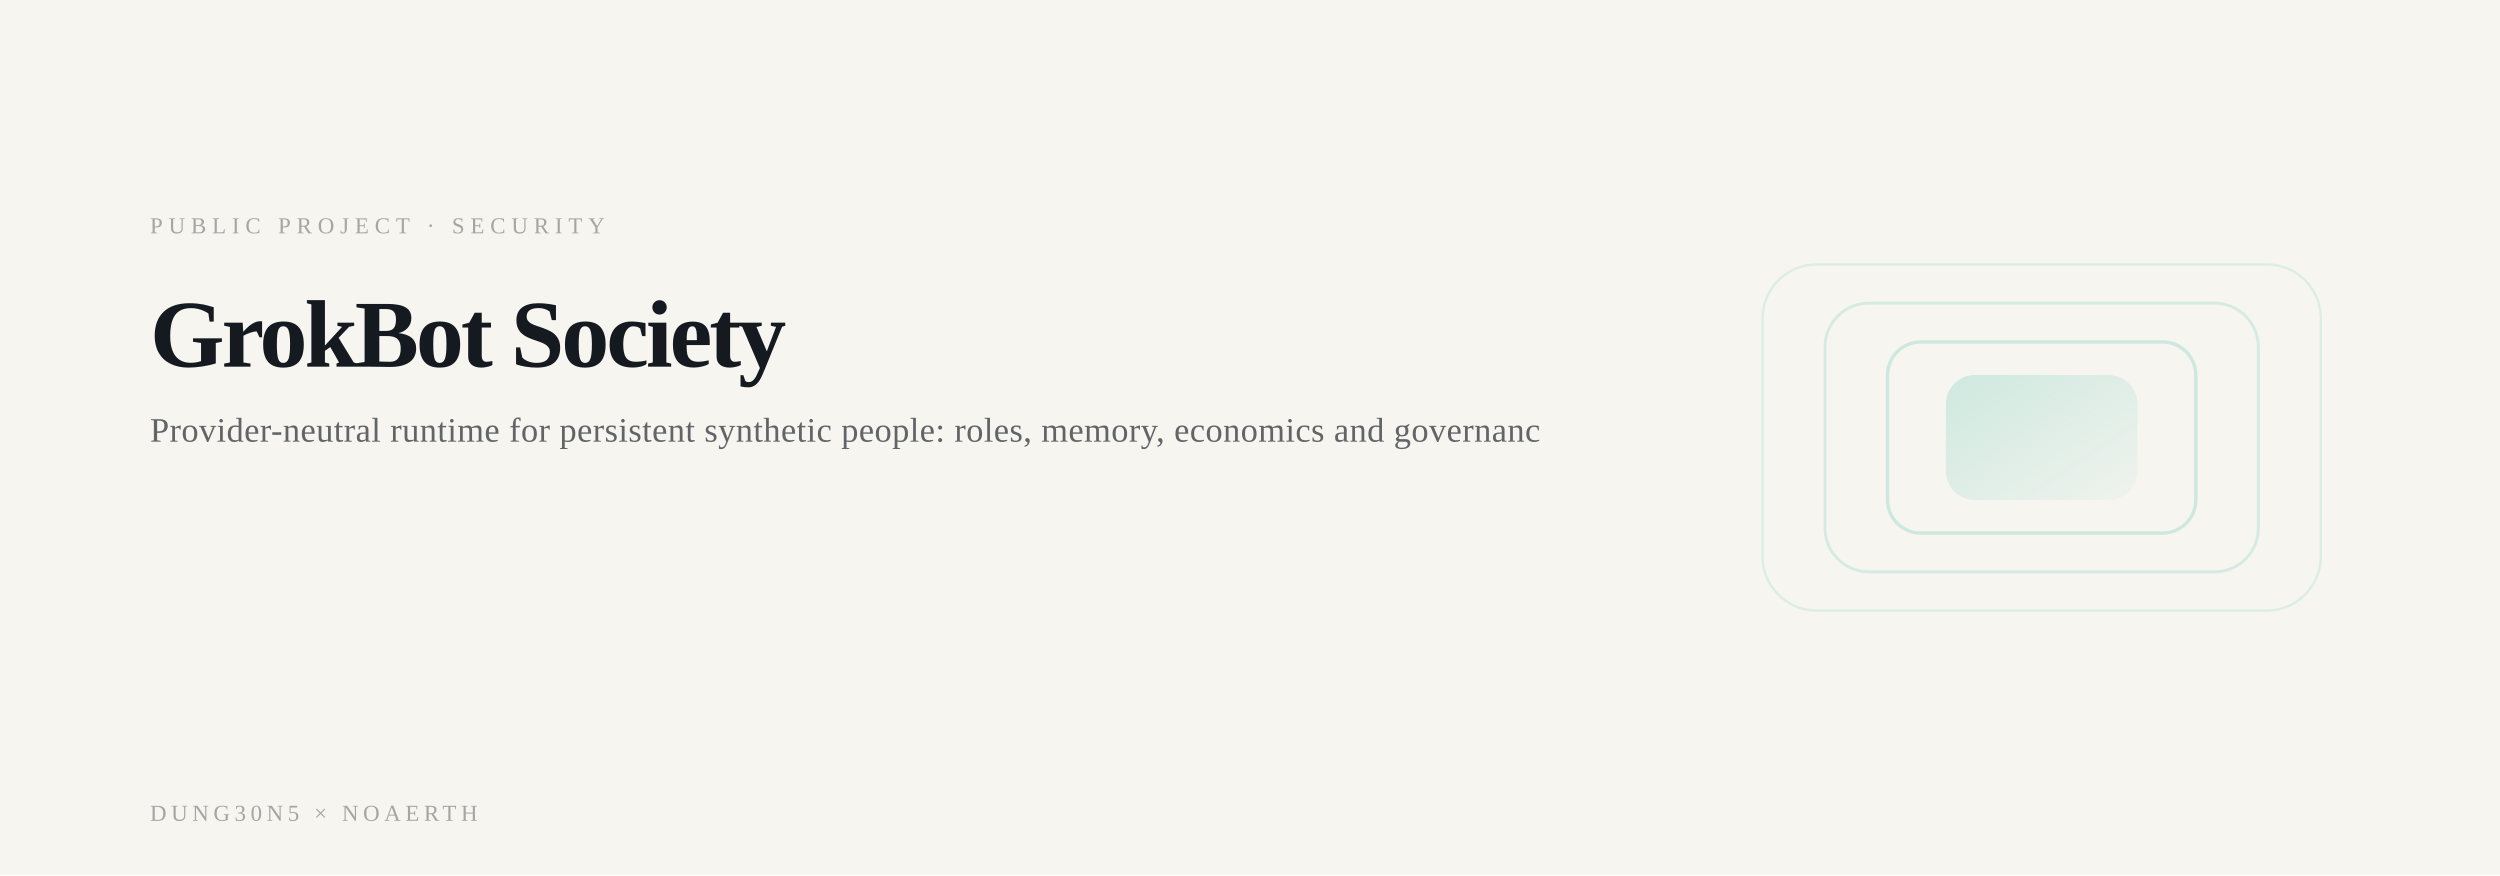
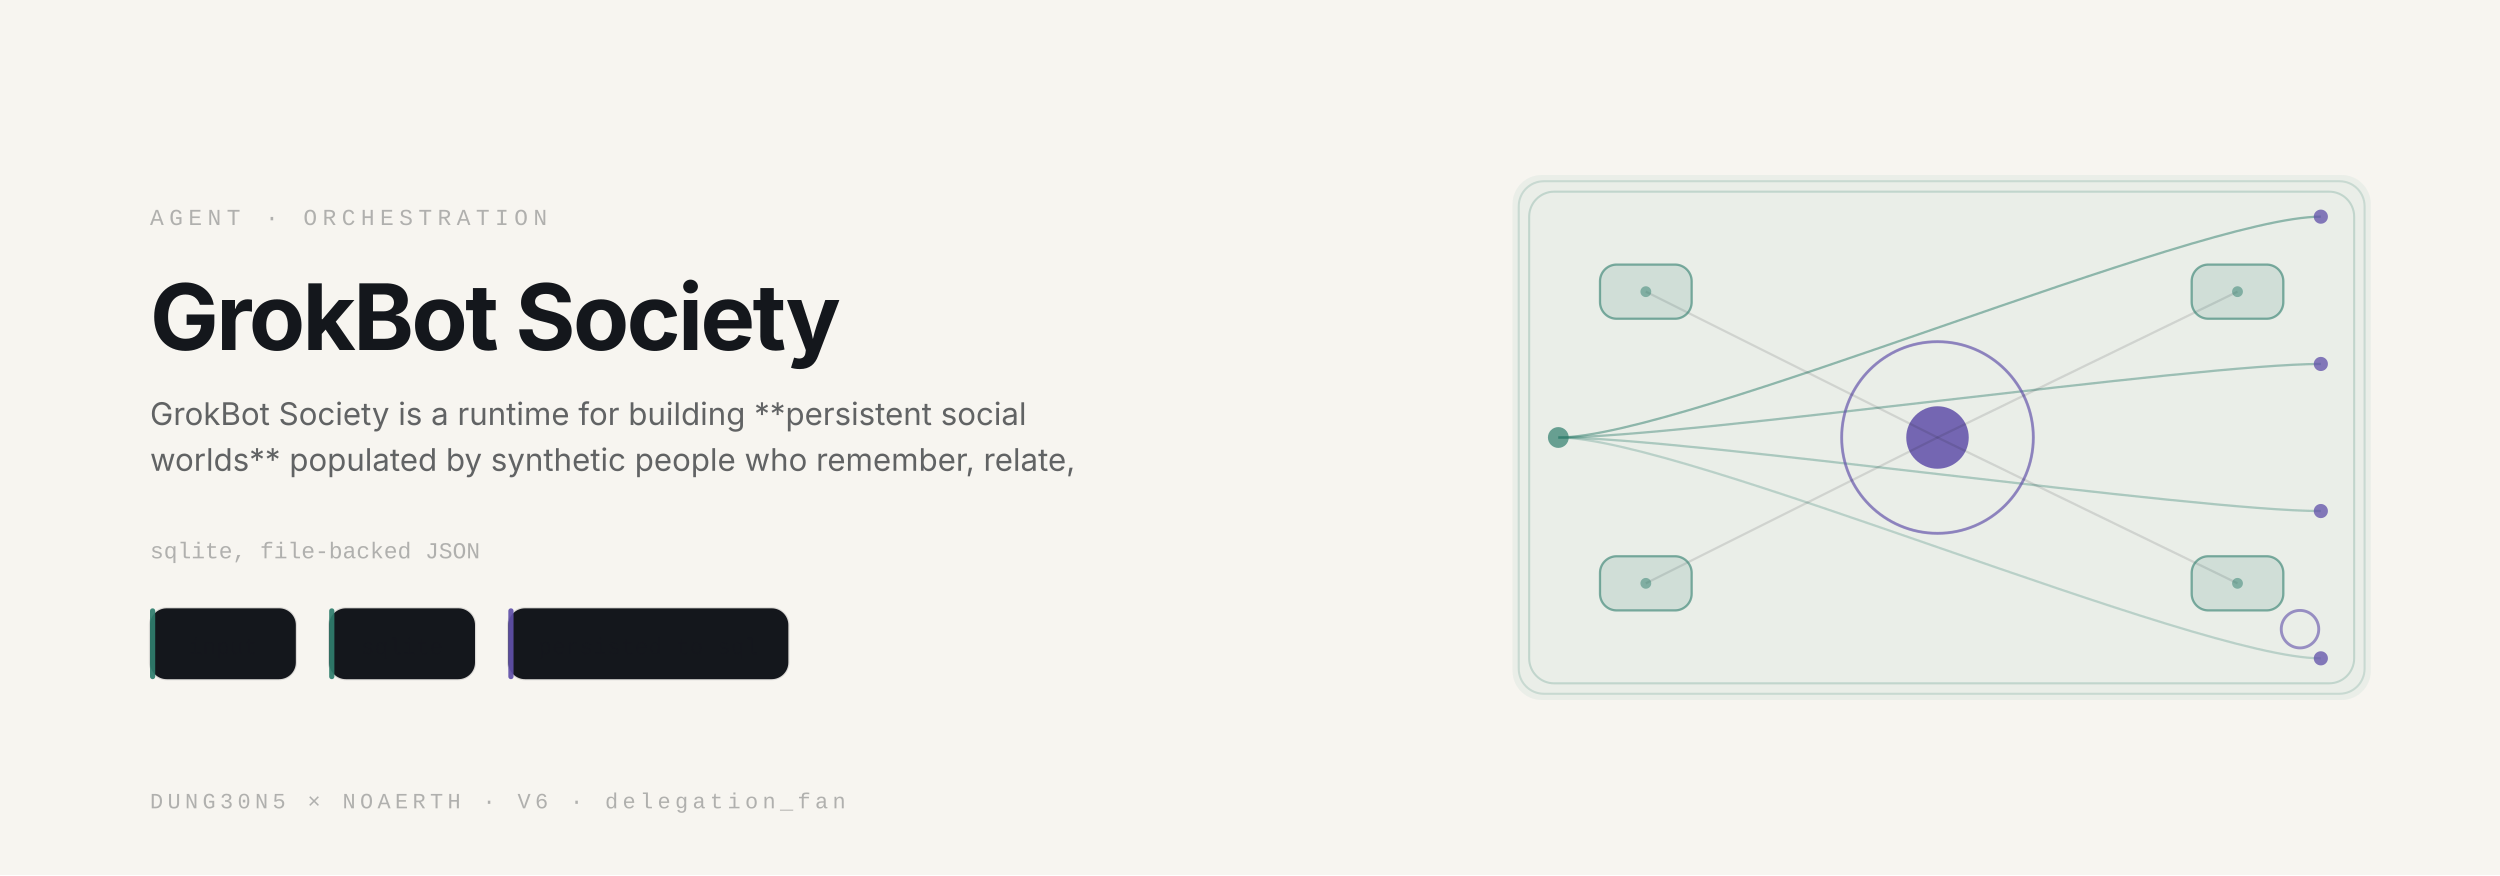
- <svg xmlns="http://www.w3.org/2000/svg" viewBox="0 0 1200 420" width="1200" height="420" role="img" aria-label="GrokBot Society: lattice with partial connectivity. Motion depicts peers exchange state and converge.">
-   <defs>
-     <linearGradient id="hero-grokbot-society-light-a" x1="0" y1="0" x2="1" y2="1">
-       <stop offset="0" stop-color="#7fd1c1" stop-opacity="0.85" />
-       <stop offset="1" stop-color="#7fd1c1" stop-opacity="0.15" />
-     </linearGradient>
-   </defs>
+ <svg xmlns="http://www.w3.org/2000/svg" viewBox="0 0 1200 420" width="1200" height="420" role="img" aria-label="GrokBot Society: input → sqlite → persisted to sqlite">
  <rect width="1200" height="420" fill="#f7f5f0" />
-   <rect x="906" y="164.12" width="148" height="91.76" rx="16" fill="none" stroke="#7fd1c1" stroke-width="1.60" opacity="0.36" />
-   <rect x="876" y="145.52" width="208" height="128.96" rx="21" fill="none" stroke="#7fd1c1" stroke-width="1.38" opacity="0.29" />
-   <rect x="846" y="126.92" width="268" height="166.16" rx="26" fill="none" stroke="#7fd1c1" stroke-width="1.16" opacity="0.23" />
-   <rect x="934" y="180" width="92" height="60" rx="14" fill="url(#hero-grokbot-society-light-a)" opacity="0.40" />
-   <text x="72" y="112" fill="#141a205c" font-size="11" letter-spacing="2.8">PUBLIC PROJECT · SECURITY</text>
-   <text x="72" y="176" fill="#141a20" font-size="46" font-weight="660" letter-spacing="-1.4">GrokBot Society</text>
-   <text x="72" y="212" fill="#141a20a8" font-size="16.5" letter-spacing="0.2">Provider-neutral runtime for persistent synthetic people: roles, memory, economics and governanc</text>
-   <rect x="72" y="266" width="106" height="40" rx="9" fill="#141a20" fill-opacity="0.05" stroke="#f4efe424" stroke-width="1.1" opacity="0">
-     <animate attributeName="opacity" from="0" to="1" dur="0.5s" begin="0.50s" fill="freeze" />
-   </rect>
-   <rect x="72" y="266" width="2.5" height="40" rx="1.2" fill="#7fd1c1" opacity="0">
-     <animate attributeName="opacity" from="0" to="0.9" dur="0.5s" begin="0.50s" fill="freeze" />
-   </rect>
-   <text x="125" y="291" fill="#141a20" font-size="11.5" text-anchor="middle" font-family="ui-monospace,SFMono-Regular,Menlo,monospace" opacity="0">request<animate attributeName="opacity" from="0" to="1" dur="0.5s" begin="0.65s" fill="freeze" />
-   </text>
-   <rect x="194" y="266" width="106" height="40" rx="9" fill="#141a20" fill-opacity="0.05" stroke="#f4efe424" stroke-width="1.1" opacity="0">
-     <animate attributeName="opacity" from="0" to="1" dur="0.5s" begin="1.00s" fill="freeze" />
-   </rect>
-   <rect x="194" y="266" width="2.5" height="40" rx="1.2" fill="#7fd1c1" opacity="0">
-     <animate attributeName="opacity" from="0" to="0.9" dur="0.5s" begin="1.00s" fill="freeze" />
-   </rect>
-   <text x="247" y="291" fill="#141a20" font-size="11.5" text-anchor="middle" font-family="ui-monospace,SFMono-Regular,Menlo,monospace" opacity="0">peer exchange<animate attributeName="opacity" from="0" to="1" dur="0.5s" begin="1.15s" fill="freeze" />
-   </text>
-   <rect x="316" y="266" width="106" height="40" rx="9" fill="#141a20" fill-opacity="0.05" stroke="#f4efe424" stroke-width="1.1" opacity="0">
-     <animate attributeName="opacity" from="0" to="1" dur="0.5s" begin="1.50s" fill="freeze" />
-   </rect>
-   <rect x="316" y="266" width="2.5" height="40" rx="1.2" fill="#7fd1c1" opacity="0">
-     <animate attributeName="opacity" from="0" to="0.9" dur="0.5s" begin="1.50s" fill="freeze" />
-   </rect>
-   <text x="369" y="291" fill="#141a20" font-size="11.5" text-anchor="middle" font-family="ui-monospace,SFMono-Regular,Menlo,monospace" opacity="0">attest<animate attributeName="opacity" from="0" to="1" dur="0.5s" begin="1.65s" fill="freeze" />
-   </text>
-   <rect x="438" y="266" width="106" height="40" rx="9" fill="#141a20" fill-opacity="0.05" stroke="#f4efe424" stroke-width="1.1" opacity="0">
-     <animate attributeName="opacity" from="0" to="1" dur="0.5s" begin="2.00s" fill="freeze" />
-   </rect>
-   <rect x="438" y="266" width="2.5" height="40" rx="1.2" fill="#e7c27a" opacity="0">
-     <animate attributeName="opacity" from="0" to="0.9" dur="0.5s" begin="2.00s" fill="freeze" />
-   </rect>
-   <text x="491" y="291" fill="#141a20" font-size="11.5" text-anchor="middle" font-family="ui-monospace,SFMono-Regular,Menlo,monospace" opacity="0">accept<animate attributeName="opacity" from="0" to="1" dur="0.5s" begin="2.15s" fill="freeze" />
-   </text>
-   <text x="72" y="394" fill="#141a205c" font-size="11" letter-spacing="2.2">DUNG30N5 × NOAERTH</text>
+   <text x="72" y="108" font-family="ui-monospace, SFMono-Regular, Menlo, Monaco, Consolas, 'Liberation Mono', monospace" font-size="11" letter-spacing="2.6" fill="#14171c4f">AGENT · ORCHESTRATION</text>
+   <text x="72" y="168" font-family="-apple-system, BlinkMacSystemFont, 'Segoe UI', Inter, Helvetica, Arial, sans-serif" font-size="44" font-weight="660" letter-spacing="-1.2" fill="#14171c">GrokBot Society</text>
+   <text x="72" y="204" font-family="-apple-system, BlinkMacSystemFont, 'Segoe UI', Inter, Helvetica, Arial, sans-serif" font-size="15" fill="#14171ca8">GrokBot Society is a runtime for building **persistent social</text>
+   <text x="72" y="226" font-family="-apple-system, BlinkMacSystemFont, 'Segoe UI', Inter, Helvetica, Arial, sans-serif" font-size="15" fill="#14171ca8">worlds** populated by synthetic people who remember, relate,</text>
+   <text x="72" y="268" font-family="ui-monospace, SFMono-Regular, Menlo, Monaco, Consolas, 'Liberation Mono', monospace" font-size="11" fill="#14171c4f">sqlite, file-backed JSON</text>
+   <rect x="72.0" y="292.0" width="70.0" height="34.0" rx="8" fill="#14171c" stroke="#14171c1f" stroke-width="1.1" />
+   <rect x="72.0" y="292.0" width="2.5" height="34.0" rx="1.2" fill="#2f7d6c" opacity="0.92" />
+   <text x="107.0" y="314" font-family="ui-monospace, SFMono-Regular, Menlo, Monaco, Consolas, 'Liberation Mono', monospace" font-size="11" fill="#14171c" fill-opacity="0.82" text-anchor="middle">input</text>
+   <rect x="158.0" y="292.0" width="70.0" height="34.0" rx="8" fill="#14171c" stroke="#14171c1f" stroke-width="1.1" />
+   <rect x="158.0" y="292.0" width="2.5" height="34.0" rx="1.2" fill="#2f7d6c" opacity="0.92" />
+   <text x="193.0" y="314" font-family="ui-monospace, SFMono-Regular, Menlo, Monaco, Consolas, 'Liberation Mono', monospace" font-size="11" fill="#14171c" fill-opacity="0.82" text-anchor="middle">sqlite</text>
+   <rect x="244.0" y="292.0" width="134.4" height="34.0" rx="8" fill="#14171c" stroke="#14171c1f" stroke-width="1.1" />
+   <rect x="244.0" y="292.0" width="2.5" height="34.0" rx="1.2" fill="#5f4fa8" opacity="0.92" />
+   <text x="311.2" y="314" font-family="ui-monospace, SFMono-Regular, Menlo, Monaco, Consolas, 'Liberation Mono', monospace" font-size="11" fill="#14171c" fill-opacity="0.82" text-anchor="middle">persisted to sql</text>
+   <rect x="726.0" y="84.0" width="412.0" height="252.0" rx="14" fill="#2f7d6c" fill-opacity="0.06" />
+   <rect x="729.0" y="87.0" width="406.0" height="246.0" rx="12" fill="none" stroke="#2f7d6c" stroke-width="1" stroke-opacity="0.18" />
+   <circle cx="748.0" cy="210.0" r="5" fill="#2f7d6c" opacity="0.7" />
+   <path d="M748.0 210.0 C808.0 210.0 1054.0 104.0 1114.0 104.0" fill="none" stroke="#2f7d6c" stroke-width="1.1" opacity="0.50" />
+   <circle cx="1114.0" cy="104.0" r="3.4" fill="#5f4fa8" opacity="0.75" />
+   <path d="M748.0 210.0 C808.0 210.0 1054.0 174.7 1114.0 174.7" fill="none" stroke="#2f7d6c" stroke-width="1.1" opacity="0.42" />
+   <circle cx="1114.0" cy="174.7" r="3.4" fill="#5f4fa8" opacity="0.75" />
+   <path d="M748.0 210.0 C808.0 210.0 1054.0 245.3 1114.0 245.3" fill="none" stroke="#2f7d6c" stroke-width="1.1" opacity="0.34" />
+   <circle cx="1114.0" cy="245.3" r="3.4" fill="#5f4fa8" opacity="0.75" />
+   <path d="M748.0 210.0 C808.0 210.0 1054.0 316.0 1114.0 316.0" fill="none" stroke="#2f7d6c" stroke-width="1.1" opacity="0.26" />
+   <circle cx="1114.0" cy="316.0" r="3.4" fill="#5f4fa8" opacity="0.75" />
+   <rect x="734.0" y="92.0" width="396.0" height="236.0" rx="12" fill="none" stroke="#2f7d6c" stroke-width="1" stroke-opacity="0.22" />
+   <circle cx="1104.0" cy="302.0" r="9" fill="none" stroke="#5f4fa8" stroke-width="1.4" opacity="0.6" />
+   <circle cx="930" cy="210" r="46" fill="none" stroke="#5f4fa8" stroke-width="1.4" opacity="0.55" />
+   <circle cx="930" cy="210" r="15" fill="#5f4fa8" opacity="0.85" />
+   <circle cx="930.0" cy="210.0" r="46.0" fill="none" stroke="#5f4fa8" stroke-width="1.1" opacity="0.28" />
+   <line x1="790" y1="140" x2="930" y2="210" stroke="#14171c1f" stroke-width="1.1" />
+   <circle cx="790.0" cy="140.0" r="2.6" fill="#2f7d6c" opacity="0.5" />
+   <rect x="768" y="127" width="44" height="26" rx="8" fill="#2f7d6c" fill-opacity="0.14" stroke="#2f7d6c" stroke-width="1.1" stroke-opacity="0.6" opacity="1" />
+   <line x1="1074" y1="140" x2="930" y2="210" stroke="#14171c1f" stroke-width="1.1" />
+   <circle cx="1074.0" cy="140.0" r="2.6" fill="#2f7d6c" opacity="0.5" />
+   <rect x="1052" y="127" width="44" height="26" rx="8" fill="#2f7d6c" fill-opacity="0.14" stroke="#2f7d6c" stroke-width="1.1" stroke-opacity="0.6" opacity="1" />
+   <line x1="790" y1="280" x2="930" y2="210" stroke="#14171c1f" stroke-width="1.1" />
+   <circle cx="790.0" cy="280.0" r="2.6" fill="#2f7d6c" opacity="0.5" />
+   <rect x="768" y="267" width="44" height="26" rx="8" fill="#2f7d6c" fill-opacity="0.14" stroke="#2f7d6c" stroke-width="1.1" stroke-opacity="0.6" opacity="1" />
+   <line x1="1074" y1="280" x2="930" y2="210" stroke="#14171c1f" stroke-width="1.1" />
+   <circle cx="1074.0" cy="280.0" r="2.6" fill="#2f7d6c" opacity="0.5" />
+   <rect x="1052" y="267" width="44" height="26" rx="8" fill="#2f7d6c" fill-opacity="0.14" stroke="#2f7d6c" stroke-width="1.1" stroke-opacity="0.6" opacity="1" />
+   <text x="72" y="388" font-family="ui-monospace, SFMono-Regular, Menlo, Monaco, Consolas, 'Liberation Mono', monospace" font-size="10.5" letter-spacing="2.1" fill="#14171c4f">DUNG30N5 × NOAERTH · V6 · delegation_fan</text>
</svg>
